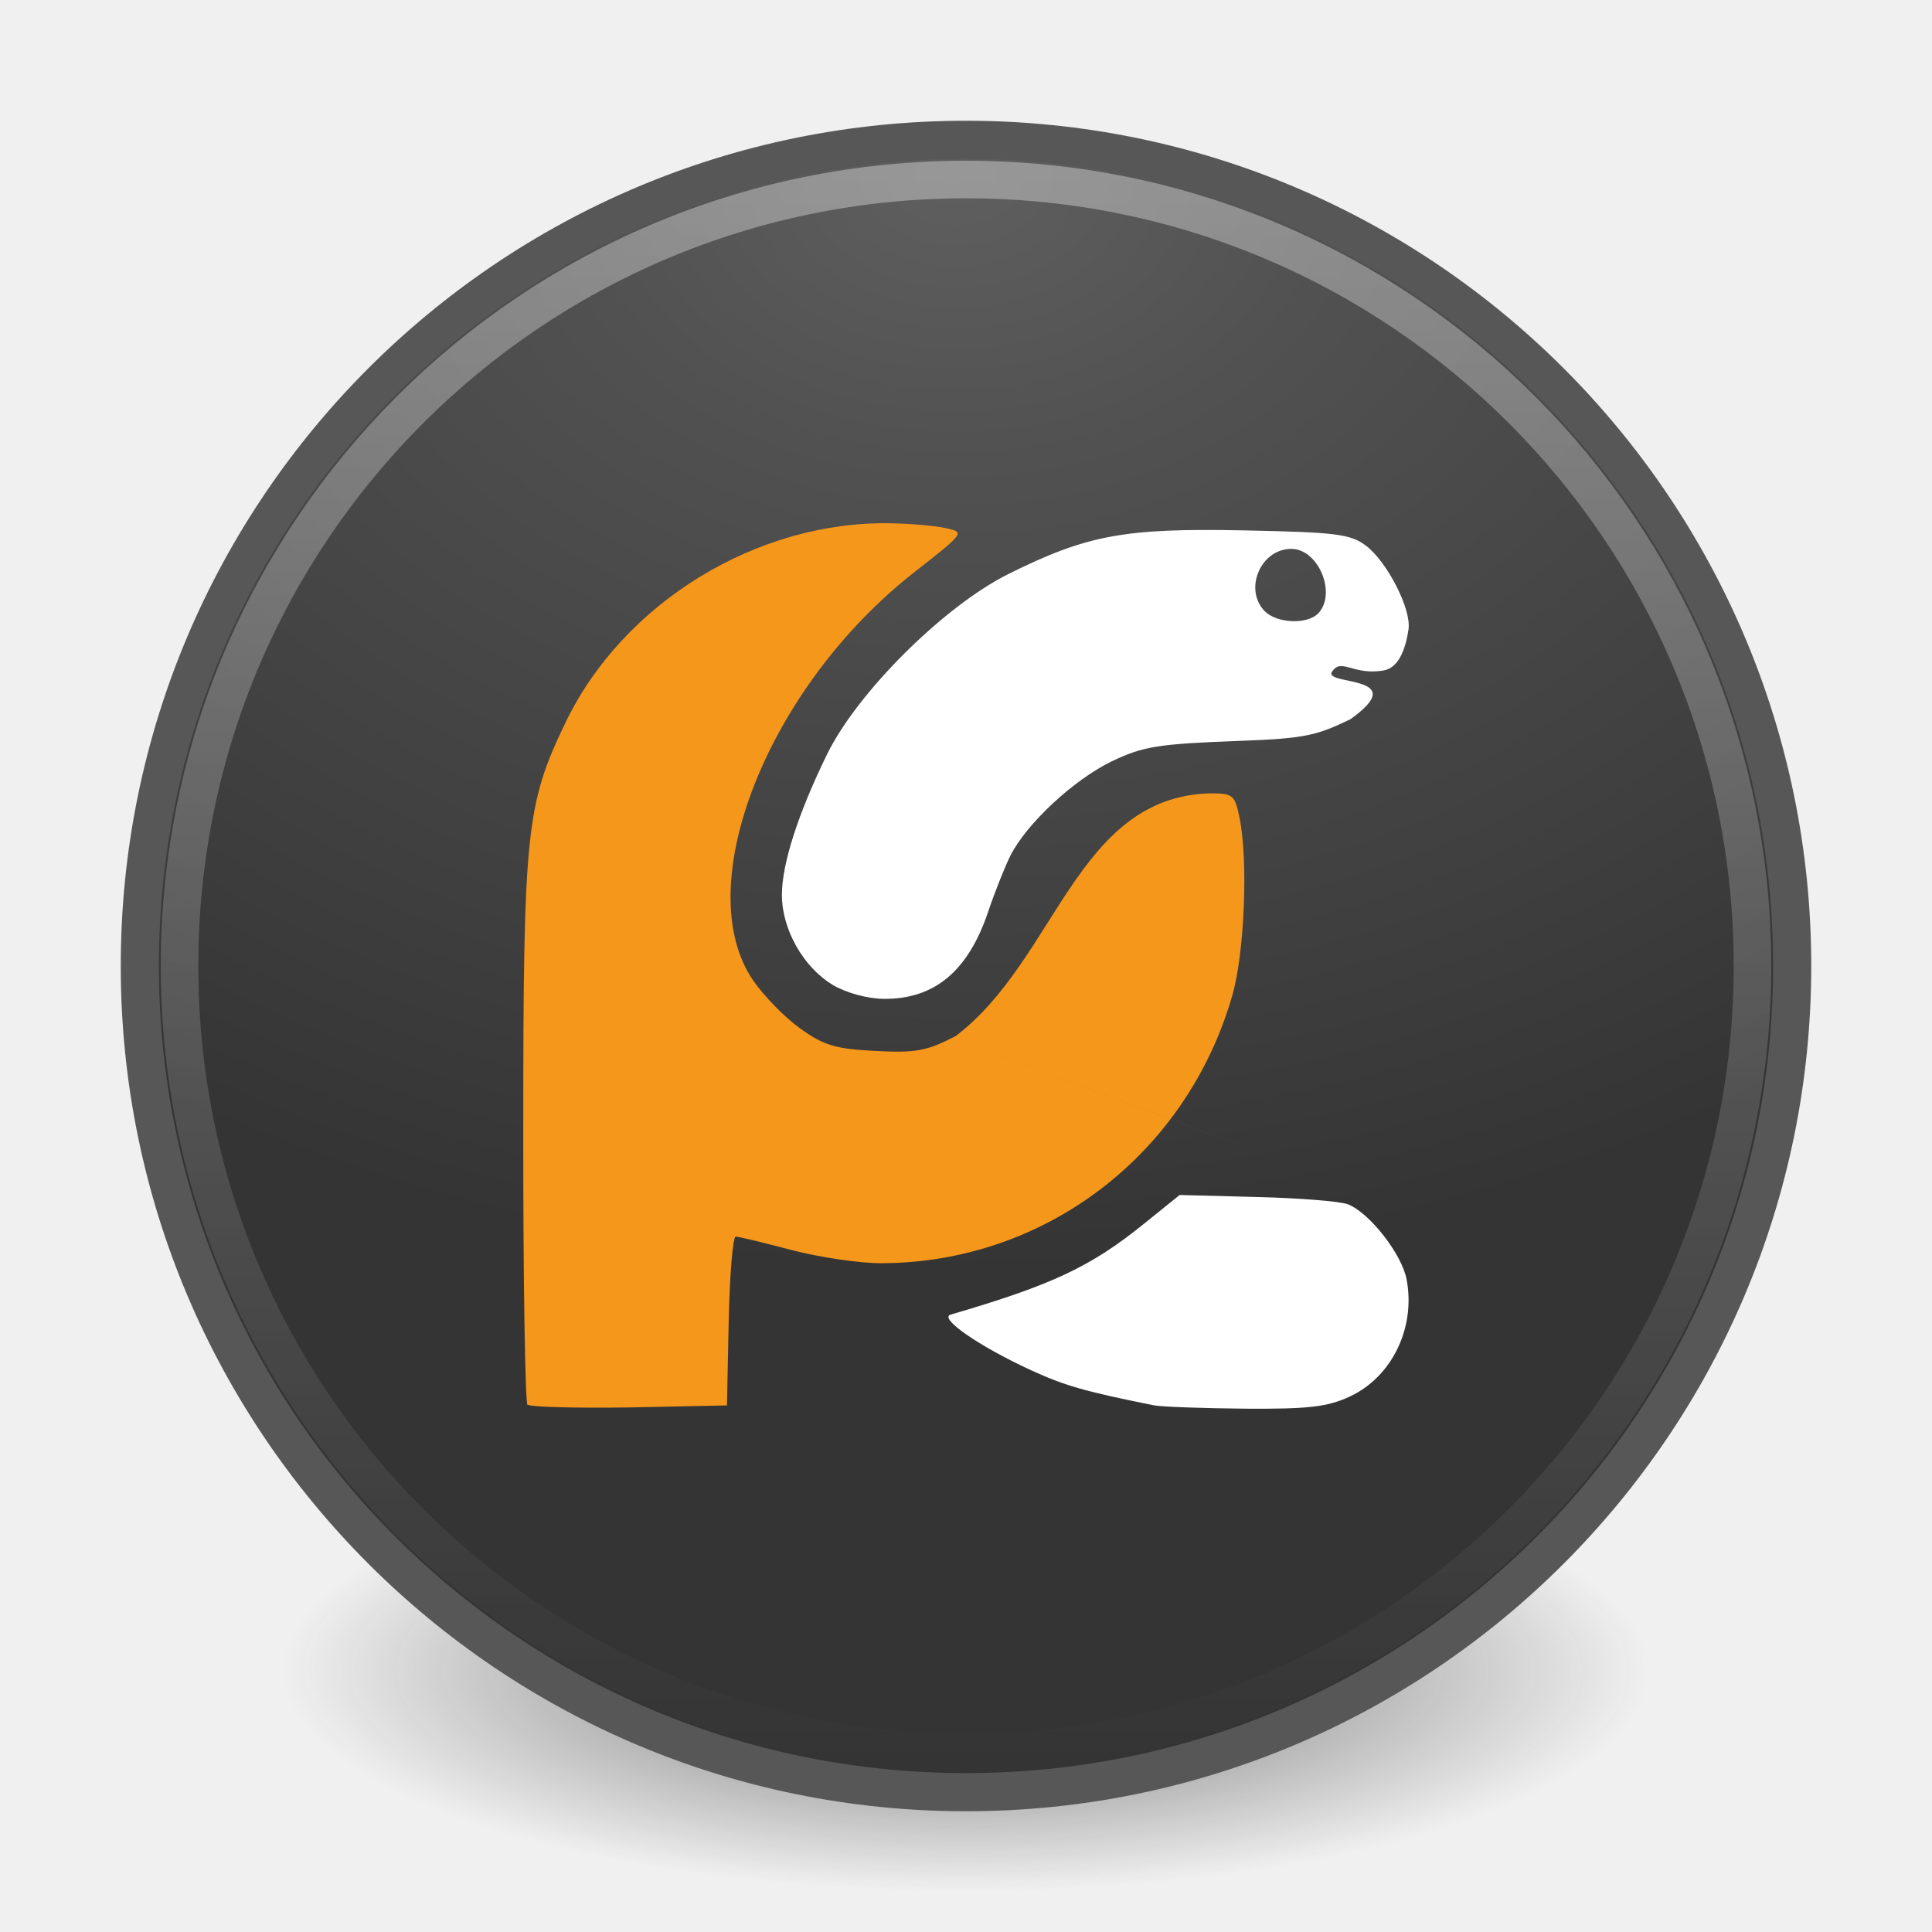
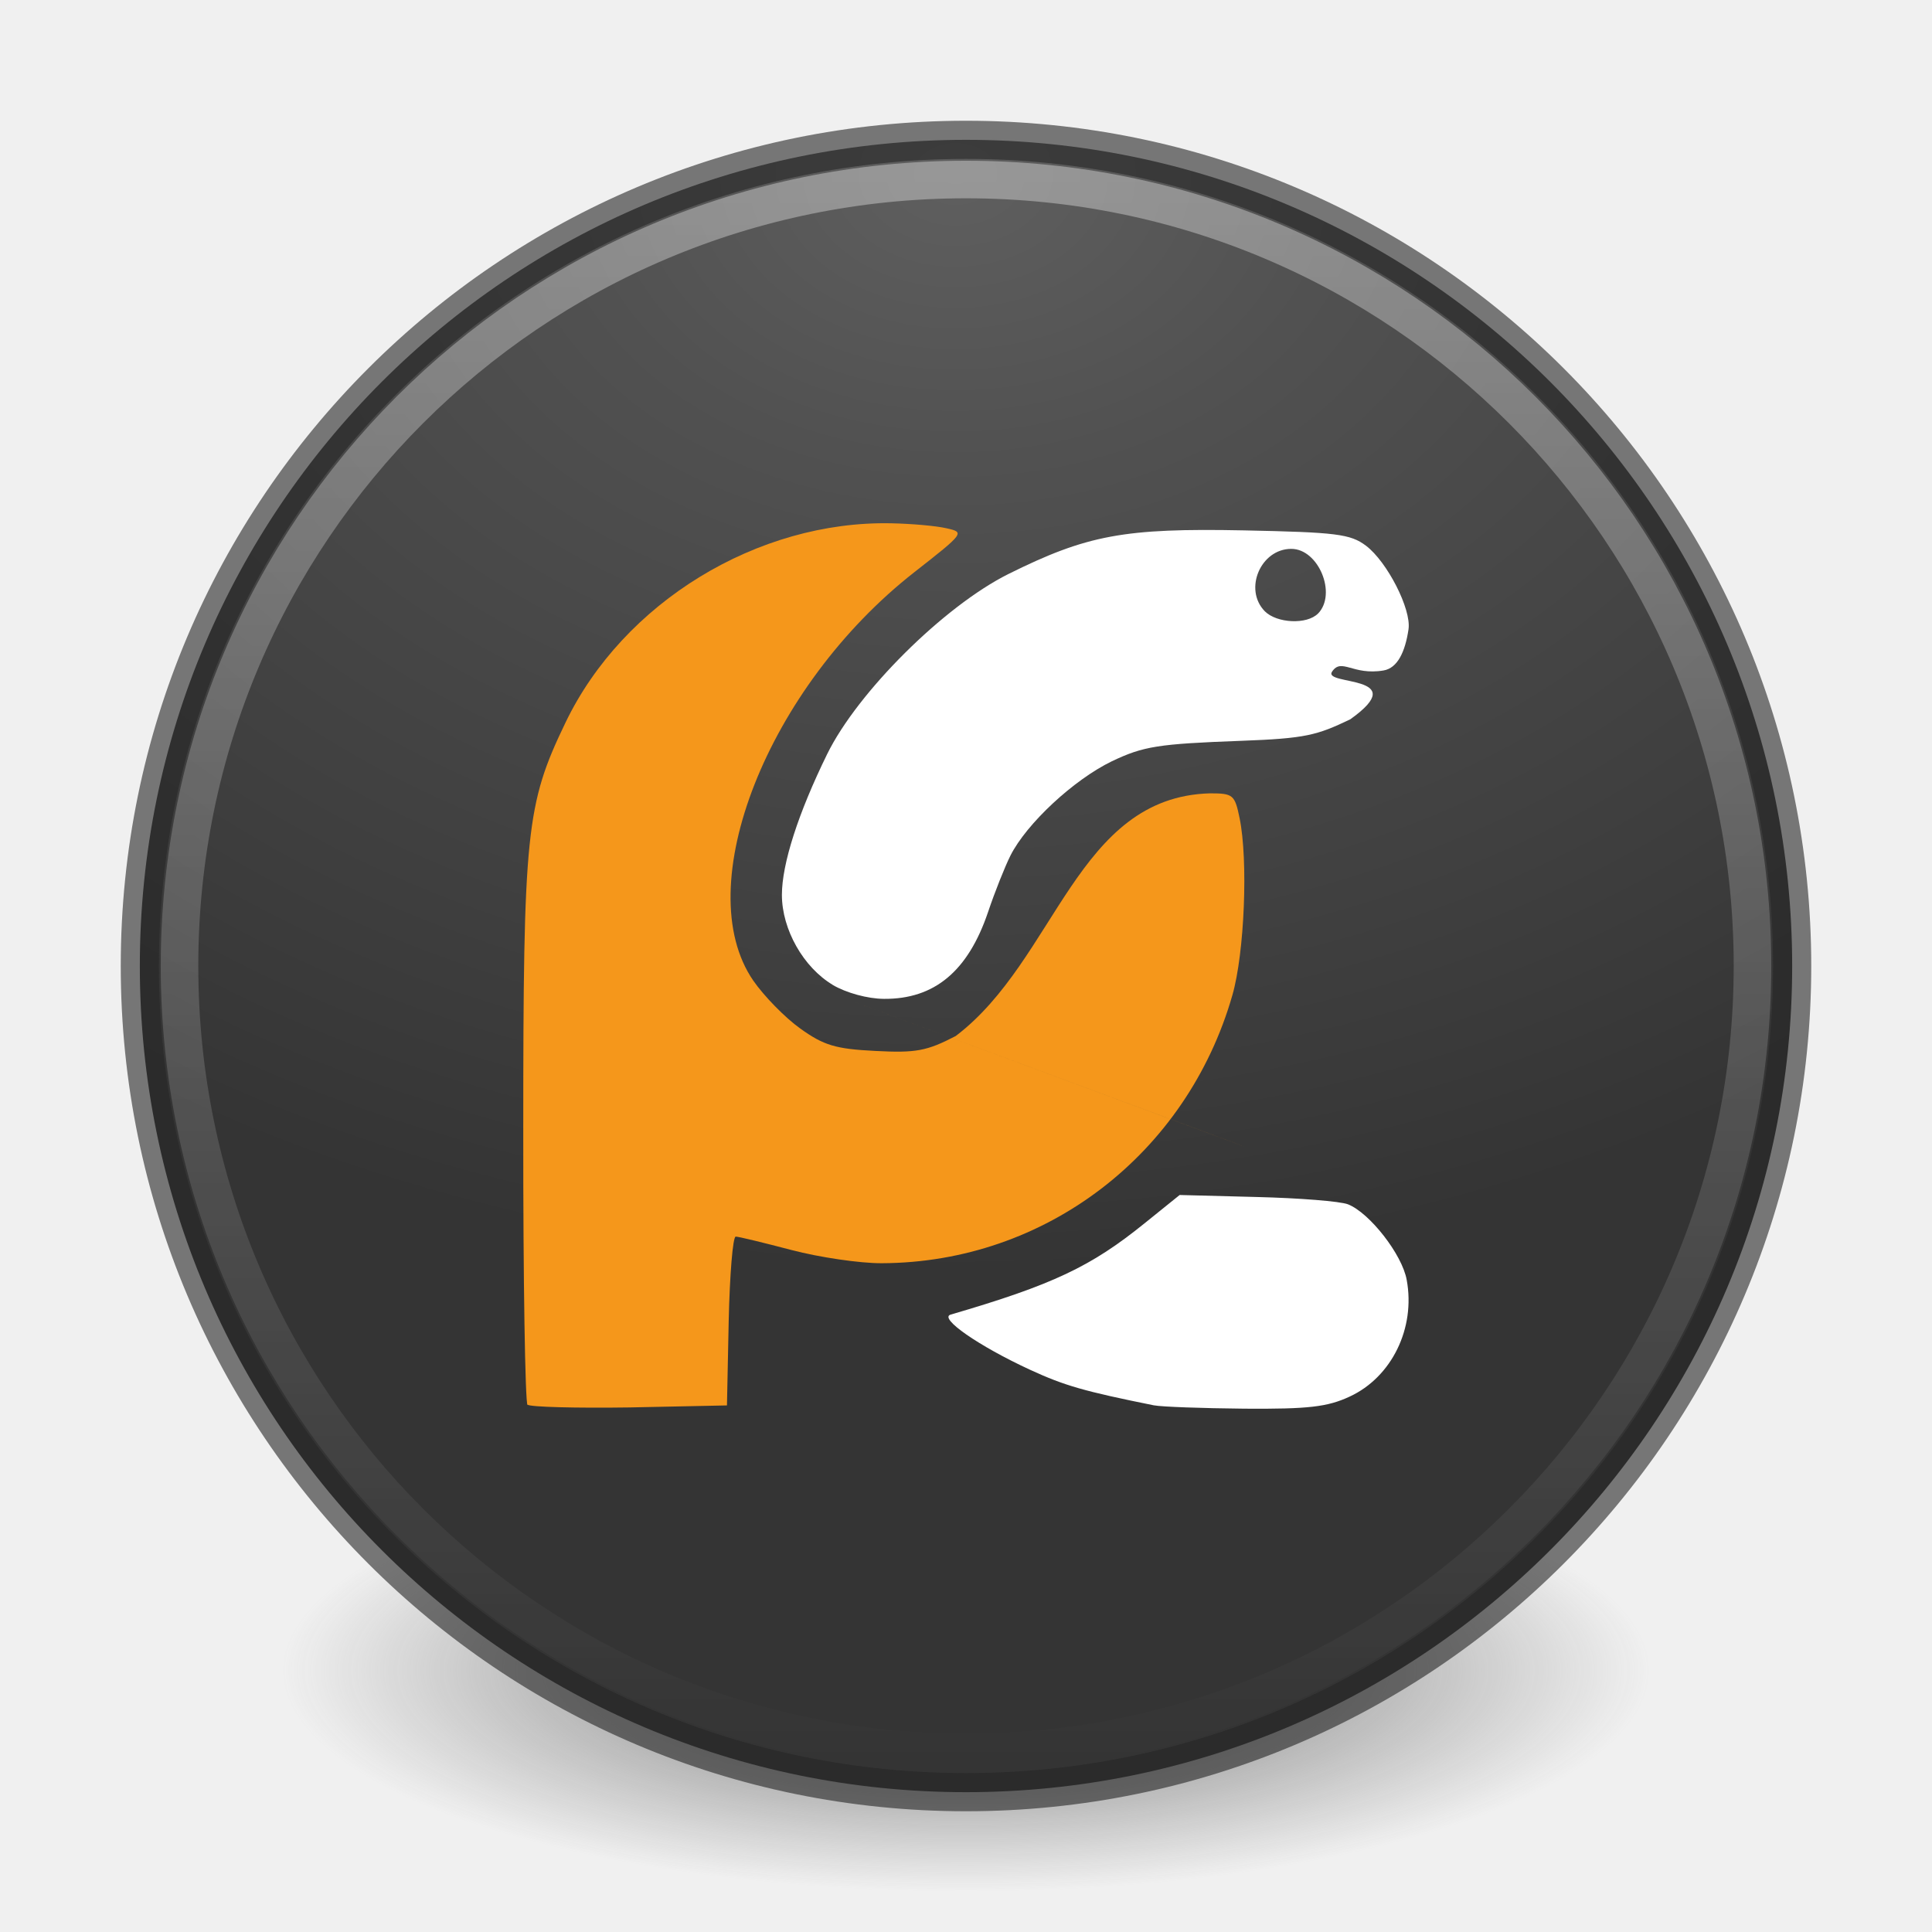
<svg xmlns="http://www.w3.org/2000/svg" xmlns:xlink="http://www.w3.org/1999/xlink" version="1.1" width="48" height="48" id="svg4951">
  <defs id="defs4953">
    <linearGradient id="linearGradient4411">
      <stop id="stop4413" offset="0" style="stop-color:#ffffff;stop-opacity:1" />
      <stop id="stop4415" offset="1" style="stop-color:#ffffff;stop-opacity:0" />
    </linearGradient>
    <linearGradient x1="38.851" y1="41.608" x2="34.131" y2="37.81" id="linearGradient4761" xlink:href="#linearGradient6455-7-3" gradientUnits="userSpaceOnUse" />
    <linearGradient id="linearGradient6455-7-3">
      <stop id="stop6457-5-1" style="stop-color:#fbac9b;stop-opacity:1" offset="0" />
      <stop id="stop6459-8-9" style="stop-color:#fcfafc;stop-opacity:1" offset="1" />
    </linearGradient>
    <linearGradient x1="38.851" y1="41.608" x2="34.131" y2="37.81" id="linearGradient4763" xlink:href="#linearGradient6413-0-0" gradientUnits="userSpaceOnUse" />
    <linearGradient id="linearGradient6413-0-0">
      <stop id="stop6415-1-7" style="stop-color:#feffff;stop-opacity:1" offset="0" />
      <stop id="stop6417-4-9" style="stop-color:#fe70ca;stop-opacity:1" offset="1" />
    </linearGradient>
    <radialGradient cx="36.491" cy="39.709" r="3.159" fx="36.491" fy="39.709" id="radialGradient4765" xlink:href="#linearGradient6303-33-0-2" gradientUnits="userSpaceOnUse" />
    <linearGradient id="linearGradient6303-33-0-2">
      <stop id="stop6305-1-0-2" style="stop-color:#ffffff;stop-opacity:1" offset="0" />
      <stop id="stop6307-5-0-6" style="stop-color:#ffffff;stop-opacity:0" offset="1" />
    </linearGradient>
    <radialGradient cx="36.491" cy="39.709" r="3.159" fx="36.491" fy="39.709" id="radialGradient4767" xlink:href="#linearGradient6303-3-2-1" gradientUnits="userSpaceOnUse" />
    <linearGradient id="linearGradient6303-3-2-1">
      <stop id="stop6305-3-0-9" style="stop-color:#ffffff;stop-opacity:1" offset="0" />
      <stop id="stop6307-1-0-1" style="stop-color:#ffffff;stop-opacity:0" offset="1" />
    </linearGradient>
    <radialGradient cx="36.491" cy="39.709" r="3.159" fx="36.491" fy="39.709" id="radialGradient4769" xlink:href="#linearGradient6303-4-8" gradientUnits="userSpaceOnUse" />
    <linearGradient id="linearGradient6303-4-8">
      <stop id="stop6305-33-3" style="stop-color:#ffffff;stop-opacity:1" offset="0" />
      <stop id="stop6307-9-3" style="stop-color:#ffffff;stop-opacity:0" offset="1" />
    </linearGradient>
    <radialGradient cx="32.373" cy="31.405" r="3.857" fx="32.373" fy="31.405" id="radialGradient4771" xlink:href="#linearGradient6088-6-1-0" gradientUnits="userSpaceOnUse" gradientTransform="matrix(2.066496,0,0,2.066496,-34.52522,-33.49338)" />
    <linearGradient id="linearGradient6088-6-1-0">
      <stop id="stop6090-2-0-4" style="stop-color:#ff54d2;stop-opacity:0" offset="0" />
      <stop id="stop6257-4-6-1" style="stop-color:#ff54d2;stop-opacity:0" offset="0.324" />
      <stop id="stop6255-3-6-7" style="stop-color:#ff54d2;stop-opacity:0.252" offset="0.561" />
      <stop id="stop6092-9-6-8" style="stop-color:#ff54d2;stop-opacity:0.478" offset="1" />
    </linearGradient>
    <radialGradient cx="32.373" cy="31.405" r="3.857" fx="32.373" fy="31.405" id="radialGradient4773" xlink:href="#linearGradient6191-8-3-4" gradientUnits="userSpaceOnUse" gradientTransform="matrix(2.06765,0.5540251,-0.5348486,1.996082,-17.76561,-49.21723)" />
    <linearGradient id="linearGradient6191-8-3-4">
      <stop id="stop6193-75-7-6" style="stop-color:#ffffff;stop-opacity:0" offset="0" />
      <stop id="stop6197-3-4-1" style="stop-color:#ffffff;stop-opacity:0" offset="0.405" />
      <stop id="stop6195-7-2-5" style="stop-color:#ffffff;stop-opacity:0.478" offset="1" />
    </linearGradient>
    <radialGradient cx="32.373" cy="31.405" r="3.857" fx="32.373" fy="31.405" id="radialGradient4775" xlink:href="#linearGradient6191-7-9-4" gradientUnits="userSpaceOnUse" gradientTransform="matrix(2.06765,0.5540251,-0.5348486,1.996082,-17.76561,-49.21723)" />
    <linearGradient id="linearGradient6191-7-9-4">
      <stop id="stop6193-7-3-6" style="stop-color:#ffffff;stop-opacity:0" offset="0" />
      <stop id="stop6197-2-2-0" style="stop-color:#ffffff;stop-opacity:0" offset="0.405" />
      <stop id="stop6195-2-1-9" style="stop-color:#ffffff;stop-opacity:0.478" offset="1" />
    </linearGradient>
    <radialGradient cx="32.373" cy="31.405" r="3.857" fx="32.373" fy="31.405" id="radialGradient4777" xlink:href="#linearGradient6191-9-9" gradientUnits="userSpaceOnUse" gradientTransform="matrix(2.06765,0.5540251,-0.5348486,1.996082,-17.76561,-49.21723)" />
    <linearGradient id="linearGradient6191-9-9">
      <stop id="stop6193-8-1" style="stop-color:#ffffff;stop-opacity:0" offset="0" />
      <stop id="stop6197-8-8" style="stop-color:#ffffff;stop-opacity:0" offset="0.405" />
      <stop id="stop6195-9-3" style="stop-color:#ffffff;stop-opacity:0.478" offset="1" />
    </linearGradient>
    <linearGradient x1="68.313" y1="52.925" x2="68.313" y2="65.922" id="linearGradient4730" xlink:href="#linearGradient3990-3-1-7" gradientUnits="userSpaceOnUse" gradientTransform="matrix(0.115348,0,0,0.0865106,16.28139,17.44497)" />
    <linearGradient id="linearGradient3990-3-1-7">
      <stop id="stop3992-0-0-1" style="stop-color:#ffffff;stop-opacity:1" offset="0" />
      <stop id="stop3994-2-1-8" style="stop-color:#ffffff;stop-opacity:0" offset="1" />
    </linearGradient>
    <linearGradient x1="92.696" y1="16.555" x2="92.696" y2="48.984" id="linearGradient4779" xlink:href="#linearGradient4316-4-6-6-4" gradientUnits="userSpaceOnUse" />
    <linearGradient id="linearGradient4316-4-6-6-4">
      <stop id="stop4318-4-4-6-5" style="stop-color:#ffffff;stop-opacity:1" offset="0" />
      <stop id="stop4320-2-2-6-59" style="stop-color:#ffffff;stop-opacity:0.235" offset="0.338" />
      <stop id="stop4322-4-5-5-0" style="stop-color:#ffffff;stop-opacity:0.157" offset="0.62" />
      <stop id="stop4324-4-1-5-5" style="stop-color:#ffffff;stop-opacity:0.392" offset="1" />
    </linearGradient>
    <radialGradient cx="32.373" cy="31.405" r="3.857" fx="32.373" fy="31.405" id="radialGradient4781" xlink:href="#linearGradient6088-74-4" gradientUnits="userSpaceOnUse" gradientTransform="matrix(2.066496,0,0,2.066496,-34.52522,-33.49338)" />
    <linearGradient id="linearGradient6088-74-4">
      <stop id="stop6090-5-66" style="stop-color:#ff54d2;stop-opacity:0" offset="0" />
      <stop id="stop6257-5-4" style="stop-color:#f62b68;stop-opacity:1" offset="0.324" />
      <stop id="stop6255-6-7" style="stop-color:#ff0105;stop-opacity:1" offset="0.561" />
      <stop id="stop6092-0-22" style="stop-color:#ff54d2;stop-opacity:0.478" offset="1" />
    </linearGradient>
    <linearGradient x1="92.696" y1="16.555" x2="92.696" y2="48.984" id="linearGradient4783" xlink:href="#linearGradient4316-4-0-7" gradientUnits="userSpaceOnUse" />
    <linearGradient id="linearGradient4316-4-0-7">
      <stop id="stop4318-4-5-3" style="stop-color:#ffffff;stop-opacity:1" offset="0" />
      <stop id="stop4320-2-9-4" style="stop-color:#ffffff;stop-opacity:0.235" offset="0.338" />
      <stop id="stop4322-4-1-3" style="stop-color:#ffffff;stop-opacity:0.157" offset="0.62" />
      <stop id="stop4324-4-8-66" style="stop-color:#ffffff;stop-opacity:0.392" offset="1" />
    </linearGradient>
    <radialGradient cx="95.838" cy="95.388" r="9.498" fx="95.838" fy="95.388" id="radialGradient4738" xlink:href="#linearGradient4278-3-5" gradientUnits="userSpaceOnUse" gradientTransform="matrix(0.4050452,-6.0397343e-8,5.6748136e-8,0.3805688,-14.88168,-12.45115)" />
    <linearGradient id="linearGradient4278-3-5">
      <stop id="stop4280-6-90" style="stop-color:#000000;stop-opacity:0" offset="0" />
      <stop id="stop4286-1-9" style="stop-color:#000000;stop-opacity:0" offset="0.5" />
      <stop id="stop4282-24-4" style="stop-color:#000000;stop-opacity:1" offset="1" />
    </linearGradient>
    <radialGradient cx="23.896" cy="3.99" r="20.397" id="radialGradient4741" xlink:href="#linearGradient2867-449-88-871-390-598-476-591-434-148-57-177-691-4-22" gradientUnits="userSpaceOnUse" gradientTransform="matrix(0,0.4103878,-0.5417072,0,26.16143,10.43124)" />
    <linearGradient id="linearGradient2867-449-88-871-390-598-476-591-434-148-57-177-691-4-22">
      <stop id="stop7191-4-6" style="stop-color:#612f91;stop-opacity:1" offset="0" />
      <stop id="stop7197-2-8" style="stop-color:#1a4aa2;stop-opacity:1" offset="1" />
    </linearGradient>
    <linearGradient x1="7.078" y1="3.082" x2="7.078" y2="45.369" id="linearGradient4743" xlink:href="#linearGradient3087-408-5-3" gradientUnits="userSpaceOnUse" gradientTransform="matrix(0.1719517,0,0,0.1719509,19.87316,19.87306)" />
    <linearGradient x1="7.078" y1="3.082" x2="7.078" y2="45.369" id="linearGradient3087-408-5-3" gradientUnits="userSpaceOnUse" gradientTransform="matrix(0.2211072,0,0,0.2211073,6.693426,6.693263)">
      <stop id="stop7201-5-71" style="stop-color:#170418;stop-opacity:1" offset="0" />
      <stop id="stop7203-2-8" style="stop-color:#50386b;stop-opacity:1" offset="1" />
    </linearGradient>
    <radialGradient cx="32" cy="21.239" r="10.498" fx="32" fy="21.239" id="radialGradient4748" xlink:href="#linearGradient6042-1-7" gradientUnits="userSpaceOnUse" gradientTransform="matrix(0,1.437051,-3.310316,0,94.30873,-29.6732)" />
    <linearGradient id="linearGradient6042-1-7">
      <stop id="stop6044-9-6" style="stop-color:#07132d;stop-opacity:1" offset="0" />
      <stop id="stop6046-9-5" style="stop-color:#425479;stop-opacity:1" offset="1" />
    </linearGradient>
    <radialGradient cx="91.35" cy="16.448" r="15.639" fx="91.35" fy="16.448" id="radialGradient4785" xlink:href="#linearGradient4507-6-5" gradientUnits="userSpaceOnUse" gradientTransform="matrix(0,1.9804,-1.9804,0,123.9231,-164.4618)" />
    <linearGradient id="linearGradient4507-6-5">
      <stop id="stop4509-3-8" style="stop-color:#2d3955;stop-opacity:1" offset="0" />
      <stop id="stop5959-4-45" style="stop-color:#2b3853;stop-opacity:1" offset="0.725" />
      <stop id="stop5961-1-7" style="stop-color:#192640;stop-opacity:1" offset="0.75" />
      <stop id="stop4511-1-0" style="stop-color:#08142e;stop-opacity:1" offset="1" />
    </linearGradient>
    <linearGradient x1="92.696" y1="16.555" x2="92.696" y2="48.984" id="linearGradient4787" xlink:href="#linearGradient4316-5-3" gradientUnits="userSpaceOnUse" />
    <linearGradient id="linearGradient4316-5-3">
      <stop id="stop4318-1-6" style="stop-color:#ffffff;stop-opacity:1" offset="0" />
      <stop id="stop4320-9-8" style="stop-color:#ffffff;stop-opacity:0.235" offset="0.338" />
      <stop id="stop4322-42-31" style="stop-color:#ffffff;stop-opacity:0.157" offset="0.62" />
      <stop id="stop4324-9-9" style="stop-color:#ffffff;stop-opacity:0.392" offset="1" />
    </linearGradient>
    <linearGradient x1="91.566" y1="16.543" x2="91.566" y2="48.631" id="linearGradient4789" xlink:href="#linearGradient4220-7-2" gradientUnits="userSpaceOnUse" />
    <linearGradient id="linearGradient4220-7-2">
      <stop id="stop4222-7-5" style="stop-color:#7a8498;stop-opacity:1" offset="0" />
      <stop id="stop4224-0-5" style="stop-color:#34405c;stop-opacity:1" offset="1" />
    </linearGradient>
    <linearGradient x1="51.2" y1="8.114" x2="51.2" y2="56.115" id="linearGradient4756" xlink:href="#linearGradient4164-9" gradientUnits="userSpaceOnUse" gradientTransform="matrix(0.6666598,0,0,0.6666567,-10.20933,2.667225)" />
    <linearGradient id="linearGradient4164-9">
      <stop id="stop4166-3" style="stop-color:#b6b6b6;stop-opacity:1" offset="0" />
      <stop id="stop4216-6" style="stop-color:#a4a4a4;stop-opacity:1" offset="0.331" />
      <stop id="stop4168-0" style="stop-color:#c5c5c5;stop-opacity:1" offset="1" />
    </linearGradient>
    <linearGradient x1="71.204" y1="15.369" x2="71.204" y2="40.496" id="linearGradient3177" xlink:href="#linearGradient4806-2" gradientUnits="userSpaceOnUse" gradientTransform="matrix(1.616981,0,0,1.616981,-92.70737,-21.06024)" />
    <linearGradient id="linearGradient4806-2">
      <stop id="stop4808-4" style="stop-color:#ffffff;stop-opacity:1" offset="0" />
      <stop id="stop4810-0" style="stop-color:#ffffff;stop-opacity:0.235" offset="0.424" />
      <stop id="stop4812-8" style="stop-color:#ffffff;stop-opacity:0.157" offset="0.821" />
      <stop id="stop4814-0" style="stop-color:#ffffff;stop-opacity:0.392" offset="1" />
    </linearGradient>
    <radialGradient cx="23.896" cy="3.99" r="20.397" fx="23.896" fy="3.99" id="radialGradient4201" xlink:href="#radialGradient3093-0-3-6-6" gradientUnits="userSpaceOnUse" gradientTransform="matrix(0,2.888522,-3.812798,0,39.21344,-65.9495)" />
    <radialGradient cx="23.896" cy="3.99" r="20.397" id="radialGradient3093-0-3-6-6" gradientUnits="userSpaceOnUse" gradientTransform="matrix(0,1.231648,-1.625754,0,18.48697,-28.72198)">
      <stop id="stop3244-9-33-7-0-9" style="stop-color:#ffffff;stop-opacity:1" offset="0" />
      <stop id="stop3246-3-5-0-8-5" style="stop-color:#dddddd;stop-opacity:1" offset="0.262" />
      <stop id="stop3248-1-7-8-8-1" style="stop-color:#abacae;stop-opacity:1" offset="0.661" />
      <stop id="stop3250-9-3-0-5-1" style="stop-color:#89898b;stop-opacity:1" offset="1" />
    </radialGradient>
    <linearGradient id="linearGradient3820-7-2-1">
      <stop id="stop3822-2-6-3" style="stop-color:#3d3d3d;stop-opacity:1" offset="0" />
      <stop id="stop3864-8-7-7" style="stop-color:#686868;stop-opacity:0.498" offset="0.5" />
      <stop id="stop3824-1-2-5" style="stop-color:#686868;stop-opacity:0" offset="1" />
    </linearGradient>
    <radialGradient cx="99.157" cy="186.171" r="62.769" fx="99.157" fy="186.171" id="radialGradient4949" xlink:href="#linearGradient3820-7-2-1" gradientUnits="userSpaceOnUse" gradientTransform="matrix(0.2708338,0,0,0.08762273,-2.85507,25.18723)" />
    <linearGradient id="linearGradient8838">
      <stop offset="0" style="stop-color:#000000;stop-opacity:1" id="stop8840" />
      <stop offset="1" style="stop-color:#000000;stop-opacity:0" id="stop8842" />
    </linearGradient>
    <linearGradient id="linearGradient4422">
      <stop id="stop4424" style="stop-color:#e4e4e4;stop-opacity:1;" offset="0" />
      <stop id="stop4426" style="stop-color:#d2d2d3;stop-opacity:1;" offset="0.372" />
      <stop id="stop4428" style="stop-color:#ababac;stop-opacity:1;" offset="0.81" />
      <stop id="stop4430" style="stop-color:#888889;stop-opacity:1;" offset="1" />
    </linearGradient>
    <linearGradient id="linearGradient5873">
      <stop style="stop-color:#8b8b8b;stop-opacity:1;" offset="0" id="stop5875" />
      <stop style="stop-color:#c0c0c0;stop-opacity:1;" offset="1" id="stop5877" />
    </linearGradient>
    <linearGradient id="linearGradient3162">
      <stop style="stop-color:#f9f9f9;stop-opacity:1;" offset="0" id="stop3164" />
      <stop style="stop-color:#d4d4d4;stop-opacity:1" offset="1" id="stop3166" />
    </linearGradient>
    <linearGradient id="linearGradient4436">
      <stop style="stop-color:#efefef;stop-opacity:1;" offset="0" id="stop4438" />
      <stop style="stop-color:#ffffff;stop-opacity:1;" offset="1" id="stop4440" />
    </linearGradient>
    <linearGradient id="linearGradient4965">
      <stop id="stop4967" offset="0" style="stop-color:#000000;stop-opacity:1;" />
      <stop id="stop4969" offset="1" style="stop-color:#000000;stop-opacity:0" />
    </linearGradient>
    <linearGradient xlink:href="#linearGradient4644-104-3-3-6-2-3-4" id="linearGradient10060" gradientUnits="userSpaceOnUse" gradientTransform="matrix(1.333333,0,0,1.105263,-8.000001,-2.526316)" x1="24.25" y1="29.5" x2="24.25" y2="18.455" />
    <linearGradient id="linearGradient4644-104-3-3-6-2-3-4">
      <stop offset="0" style="stop-color:#ff4035;stop-opacity:1;" id="stop5237-6-5-1-7-5-2" />
      <stop offset="1" style="stop-color:#dc311a;stop-opacity:1;" id="stop5239-4-6-4-8-4-8" />
    </linearGradient>
    <radialGradient xlink:href="#linearGradient3820-7-2-1" id="radialGradient3302" gradientUnits="userSpaceOnUse" gradientTransform="matrix(0.2708338,0,0,0.08762273,-2.85507,25.18723)" cx="99.157" cy="186.171" fx="99.157" fy="186.171" r="62.769" />
    <radialGradient xlink:href="#linearGradient4422" id="radialGradient3392" gradientUnits="userSpaceOnUse" gradientTransform="matrix(0,2.498835,-2.643469,-6.8014435e-8,104.0995,-11.24882)" cx="5.322" cy="8.45" fx="5.322" fy="8.45" r="20" />
    <linearGradient xlink:href="#linearGradient5873" id="linearGradient3394" gradientUnits="userSpaceOnUse" gradientTransform="translate(57.76271,0.9316457)" x1="23.75" y1="44.25" x2="24" y2="1.117" />
    <radialGradient xlink:href="#linearGradient3162" id="radialGradient3396" gradientUnits="userSpaceOnUse" gradientTransform="matrix(9.7678889e-8,2,-2.733333,1.3349447e-7,67.82222,-34.33334)" cx="25" cy="15.667" fx="25" fy="15.667" r="10" />
    <linearGradient xlink:href="#linearGradient4436" id="linearGradient3398" gradientUnits="userSpaceOnUse" x1="24.777" y1="24.616" x2="24.777" y2="31.493" />
    <linearGradient xlink:href="#linearGradient4965" id="linearGradient3400" gradientUnits="userSpaceOnUse" x1="24.777" y1="18.226" x2="24.777" y2="22.311" />
    <linearGradient xlink:href="#linearGradient4644-104-3-3-6-2-3-4" id="linearGradient3402" gradientUnits="userSpaceOnUse" gradientTransform="matrix(1.333333,0,0,1.105263,49.76271,-1.59467)" x1="24.25" y1="29.5" x2="24.25" y2="18.455" />
    <linearGradient id="linearGradient3765">
      <stop style="stop-color:#ffffff;stop-opacity:1;" offset="0" id="stop3767" />
      <stop style="stop-color:#e4e4e4;stop-opacity:1;" offset="1" id="stop3769" />
    </linearGradient>
    <linearGradient id="linearGradient3775">
      <stop style="stop-color:#ffffff;stop-opacity:0.588;" offset="0" id="stop3777" />
      <stop style="stop-color:#ffffff;stop-opacity:1;" offset="1" id="stop3779" />
    </linearGradient>
    <linearGradient id="linearGradient3772-6">
      <stop id="stop3774-6" style="stop-color:#b4b4b4;stop-opacity:1" offset="0" />
      <stop id="stop3776-4" style="stop-color:#969696;stop-opacity:1" offset="1" />
    </linearGradient>
    <linearGradient xlink:href="#linearGradient3768-2" id="linearGradient3963" gradientUnits="userSpaceOnUse" x1="20.118" y1="-202.21" x2="461.992" y2="-202.21" />
    <linearGradient id="linearGradient3768-2">
      <stop style="stop-color:#5587a3;stop-opacity:1;" offset="0" id="stop3770-4" />
      <stop style="stop-color:#457d8f;stop-opacity:1;" offset="1" id="stop3772-8" />
    </linearGradient>
    <linearGradient xlink:href="#linearGradient3768-2" id="linearGradient3954" gradientUnits="userSpaceOnUse" x1="20.118" y1="-202.21" x2="32.587" y2="-123.509" />
    <linearGradient id="linearGradient3180">
      <stop style="stop-color:#5587a3;stop-opacity:1;" offset="0" id="stop3182" />
      <stop style="stop-color:#457d8f;stop-opacity:1;" offset="1" id="stop3184" />
    </linearGradient>
    <linearGradient xlink:href="#linearGradient3768-2" id="linearGradient3956" gradientUnits="userSpaceOnUse" x1="20.118" y1="-202.21" x2="32.587" y2="-123.509" />
    <linearGradient id="linearGradient3187">
      <stop style="stop-color:#5587a3;stop-opacity:1;" offset="0" id="stop3189" />
      <stop style="stop-color:#457d8f;stop-opacity:1;" offset="1" id="stop3191" />
    </linearGradient>
    <linearGradient xlink:href="#linearGradient3768-2" id="linearGradient3958" gradientUnits="userSpaceOnUse" x1="20.118" y1="-202.21" x2="32.587" y2="-123.509" />
    <linearGradient id="linearGradient3194">
      <stop style="stop-color:#5587a3;stop-opacity:1;" offset="0" id="stop3196" />
      <stop style="stop-color:#457d8f;stop-opacity:1;" offset="1" id="stop3198" />
    </linearGradient>
    <linearGradient xlink:href="#linearGradient3768-2" id="linearGradient3961" gradientUnits="userSpaceOnUse" x1="20.118" y1="-202.21" x2="32.587" y2="-123.509" />
    <linearGradient id="linearGradient3201">
      <stop style="stop-color:#5587a3;stop-opacity:1;" offset="0" id="stop3203" />
      <stop style="stop-color:#457d8f;stop-opacity:1;" offset="1" id="stop3205" />
    </linearGradient>
    <linearGradient xlink:href="#linearGradient3800-7-2" id="linearGradient3973" gradientUnits="userSpaceOnUse" spreadMethod="pad" x1="457.974" y1="-51.711" x2="442.495" y2="-202.21" />
    <linearGradient id="linearGradient3800-7-2">
      <stop style="stop-color:#5ca2b8;stop-opacity:1;" offset="0" id="stop3802-4-8" />
      <stop style="stop-color:#5ca2b8;stop-opacity:1;" offset="1" id="stop3804-0-6" />
    </linearGradient>
    <linearGradient xlink:href="#linearGradient3800-7-2" id="linearGradient3965" gradientUnits="userSpaceOnUse" gradientTransform="translate(-3.633356,-1.817516)" spreadMethod="pad" x1="396.35" y1="-224.899" x2="378.807" y2="-368.205" />
    <linearGradient id="linearGradient3212">
      <stop style="stop-color:#5ca2b8;stop-opacity:1;" offset="0" id="stop3214" />
      <stop style="stop-color:#5ca2b8;stop-opacity:1;" offset="1" id="stop3216" />
    </linearGradient>
    <linearGradient xlink:href="#linearGradient3800-7-2" id="linearGradient3967" gradientUnits="userSpaceOnUse" gradientTransform="translate(-3.633356,-1.817516)" spreadMethod="pad" x1="450.108" y1="-143.304" x2="433.412" y2="-242.455" />
    <linearGradient id="linearGradient3219">
      <stop style="stop-color:#5ca2b8;stop-opacity:1;" offset="0" id="stop3221" />
      <stop style="stop-color:#5ca2b8;stop-opacity:1;" offset="1" id="stop3223" />
    </linearGradient>
    <linearGradient xlink:href="#linearGradient3800-7-2" id="linearGradient3969" gradientUnits="userSpaceOnUse" gradientTransform="translate(-3.633356,-1.817516)" spreadMethod="pad" x1="489.506" y1="-113.46" x2="442.495" y2="-202.21" />
    <linearGradient id="linearGradient3226">
      <stop style="stop-color:#5ca2b8;stop-opacity:1;" offset="0" id="stop3228" />
      <stop style="stop-color:#5ca2b8;stop-opacity:1;" offset="1" id="stop3230" />
    </linearGradient>
    <linearGradient xlink:href="#linearGradient3800-7-2" id="linearGradient3971" gradientUnits="userSpaceOnUse" gradientTransform="translate(-3.633356,-1.817516)" spreadMethod="pad" x1="446.692" y1="-139.795" x2="425.416" y2="-267.901" />
    <linearGradient id="linearGradient3233">
      <stop style="stop-color:#5ca2b8;stop-opacity:1;" offset="0" id="stop3235" />
      <stop style="stop-color:#5ca2b8;stop-opacity:1;" offset="1" id="stop3237" />
    </linearGradient>
    <radialGradient xlink:href="#linearGradient3765" id="radialGradient3280" gradientUnits="userSpaceOnUse" gradientTransform="matrix(-1.792248,4.7450628e-8,-3.529013e-8,-1.332937,41.58142,-41.24831)" cx="14.892" cy="-17.681" fx="14.892" fy="-17.681" r="25.571" />
    <linearGradient xlink:href="#linearGradient3775" id="linearGradient3282" gradientUnits="userSpaceOnUse" x1="15.124" y1="-18.801" x2="15.124" y2="32.568" />
    <linearGradient xlink:href="#linearGradient3772-6" id="linearGradient3293" gradientUnits="userSpaceOnUse" gradientTransform="matrix(1.410256,0,0,1.410256,1.405041,-4.539906)" x1="27.096" y1="10.881" x2="27.096" y2="39.151" />
    <linearGradient xlink:href="#linearGradient3768-2" id="linearGradient4084" gradientUnits="userSpaceOnUse" x1="20.118" y1="-202.21" x2="461.992" y2="-202.21" />
    <linearGradient xlink:href="#linearGradient3800-7-2" id="linearGradient4086" gradientUnits="userSpaceOnUse" spreadMethod="pad" x1="457.974" y1="-51.711" x2="442.495" y2="-202.21" />
    <linearGradient xlink:href="#linearGradient3768-2" id="linearGradient4130" gradientUnits="userSpaceOnUse" x1="20.118" y1="-202.21" x2="32.587" y2="-123.509" />
    <linearGradient xlink:href="#linearGradient3768-2" id="linearGradient4132" gradientUnits="userSpaceOnUse" x1="20.118" y1="-202.21" x2="32.587" y2="-123.509" />
    <linearGradient xlink:href="#linearGradient3768-2" id="linearGradient4134" gradientUnits="userSpaceOnUse" x1="20.118" y1="-202.21" x2="32.587" y2="-123.509" />
    <linearGradient xlink:href="#linearGradient3768-2" id="linearGradient4136" gradientUnits="userSpaceOnUse" x1="20.118" y1="-202.21" x2="32.587" y2="-123.509" />
    <linearGradient xlink:href="#linearGradient3768-2" id="linearGradient4138" gradientUnits="userSpaceOnUse" x1="20.118" y1="-202.21" x2="461.992" y2="-202.21" />
    <linearGradient xlink:href="#linearGradient3800-7-2" id="linearGradient4140" gradientUnits="userSpaceOnUse" gradientTransform="translate(-3.633356,-1.817516)" spreadMethod="pad" x1="396.35" y1="-224.899" x2="378.807" y2="-368.205" />
    <linearGradient xlink:href="#linearGradient3800-7-2" id="linearGradient4142" gradientUnits="userSpaceOnUse" gradientTransform="translate(-3.633356,-1.817516)" spreadMethod="pad" x1="450.108" y1="-143.304" x2="433.412" y2="-242.455" />
    <linearGradient xlink:href="#linearGradient3800-7-2" id="linearGradient4144" gradientUnits="userSpaceOnUse" gradientTransform="translate(-3.633356,-1.817516)" spreadMethod="pad" x1="489.506" y1="-113.46" x2="442.495" y2="-202.21" />
    <linearGradient xlink:href="#linearGradient3800-7-2" id="linearGradient4146" gradientUnits="userSpaceOnUse" gradientTransform="translate(-3.633356,-1.817516)" spreadMethod="pad" x1="446.692" y1="-139.795" x2="425.416" y2="-267.901" />
    <linearGradient xlink:href="#linearGradient3800-7-2" id="linearGradient4148" gradientUnits="userSpaceOnUse" spreadMethod="pad" x1="457.974" y1="-51.711" x2="442.495" y2="-202.21" />
    <radialGradient xlink:href="#linearGradient3820-7-2-1-6" id="radialGradient3955" gradientUnits="userSpaceOnUse" gradientTransform="matrix(0.2708338,0,0,0.08762273,-62.98594,28.69932)" cx="99.157" cy="186.171" fx="99.157" fy="186.171" r="62.769" />
    <linearGradient id="linearGradient3820-7-2-1-6">
      <stop id="stop3822-2-6-3-7" style="stop-color:#3d3d3d;stop-opacity:1" offset="0" />
      <stop id="stop3864-8-7-7-1" style="stop-color:#686868;stop-opacity:0.498" offset="0.5" />
      <stop id="stop3824-1-2-5-5" style="stop-color:#686868;stop-opacity:0" offset="1" />
    </linearGradient>
    <radialGradient xlink:href="#linearGradient2867-449-88-871-390-598-476-591-434-148-57-177-8-3-3-6-4-8-8-8-5" id="radialGradient3957" gradientUnits="userSpaceOnUse" gradientTransform="matrix(-1.792248,4.7450628e-8,-3.529013e-8,-1.332937,41.58142,-41.24831)" cx="14.892" cy="-17.681" fx="14.892" fy="-17.681" r="25.571" />
    <linearGradient id="linearGradient2867-449-88-871-390-598-476-591-434-148-57-177-8-3-3-6-4-8-8-8-5">
      <stop id="stop3750-1-0-7-6-6-1-3-9-3" style="stop-color:#5f5f5f;stop-opacity:1;" offset="0" />
      <stop id="stop3752-3-7-4-0-32-8-923-0-7" style="stop-color:#515151;stop-opacity:1;" offset="0.262" />
      <stop id="stop3754-1-8-5-2-7-6-7-1-9" style="stop-color:#404040;stop-opacity:1;" offset="0.705" />
      <stop id="stop3756-1-6-2-6-6-1-96-6-0" style="stop-color:#343434;stop-opacity:1;" offset="1" />
    </linearGradient>
    <linearGradient xlink:href="#linearGradient3775-8" id="linearGradient3282-2" gradientUnits="userSpaceOnUse" x1="15.124" y1="-18.801" x2="15.124" y2="32.568" />
    <linearGradient id="linearGradient3775-8">
      <stop style="stop-color:#ffffff;stop-opacity:0.588;" offset="0" id="stop3777-3" />
      <stop style="stop-color:#ffffff;stop-opacity:1;" offset="1" id="stop3779-1" />
    </linearGradient>
    <radialGradient xlink:href="#linearGradient4234" id="radialGradient4178" gradientUnits="userSpaceOnUse" gradientTransform="matrix(-7.5339981e-8,1.108671,-1.60232,-1.0888603e-7,-2.958827,-10.29726)" cx="31.841" cy="20.007" fx="31.841" fy="20.007" r="5.993" />
    <linearGradient id="linearGradient4234">
      <stop offset="0" style="stop-color:#8badea;stop-opacity:1" id="stop4236" />
      <stop offset="0.262" style="stop-color:#6396cd;stop-opacity:1" id="stop4238" />
      <stop offset="0.661" style="stop-color:#3b7caf;stop-opacity:1" id="stop4240" />
      <stop offset="1" style="stop-color:#194c70;stop-opacity:1" id="stop4242" />
    </linearGradient>
    <linearGradient xlink:href="#linearGradient4252" id="linearGradient4180" gradientUnits="userSpaceOnUse" gradientTransform="matrix(0.5782567,0,0,0.5693636,-53.42815,13.38376)" x1="29.329" y1="29.778" x2="29.329" y2="20.042" />
    <linearGradient id="linearGradient4252">
      <stop offset="0" style="stop-color:#1f4b6a;stop-opacity:1" id="stop4254" />
      <stop offset="1" style="stop-color:#4083c2;stop-opacity:1" id="stop4256" />
    </linearGradient>
    <linearGradient xlink:href="#linearGradient4368" id="linearGradient4175" gradientUnits="userSpaceOnUse" gradientTransform="matrix(0.4511576,0,0,0.4500482,-109.647,12.92475)" x1="166.494" y1="28.058" x2="166.494" y2="37.642" />
    <linearGradient id="linearGradient4368">
      <stop style="stop-color:#ffffff;stop-opacity:1;" offset="0" id="stop4370" />
      <stop style="stop-color:#ffffff;stop-opacity:0;" offset="1" id="stop4372" />
    </linearGradient>
    <linearGradient y2="37.642" x2="166.494" y1="28.058" x1="166.494" gradientTransform="matrix(0.4511576,0,0,0.4500482,-109.647,12.92475)" gradientUnits="userSpaceOnUse" id="linearGradient4267" xlink:href="#linearGradient4368" />
    <linearGradient xlink:href="#linearGradient4252" id="linearGradient4410" gradientUnits="userSpaceOnUse" gradientTransform="matrix(0.5782567,0,0,0.5693636,-53.42815,13.38376)" x1="29.329" y1="29.778" x2="29.329" y2="20.042" />
    <linearGradient xlink:href="#linearGradient4368" id="linearGradient4413" gradientUnits="userSpaceOnUse" gradientTransform="matrix(0.4511576,0,0,0.4500482,0.03004,8.467391)" x1="166.494" y1="28.058" x2="166.494" y2="37.642" />
    <radialGradient xlink:href="#linearGradient4234" id="radialGradient4416" gradientUnits="userSpaceOnUse" gradientTransform="matrix(-7.5339981e-8,1.108671,-1.60232,-1.0888603e-7,106.7182,-14.75462)" cx="31.841" cy="20.007" fx="31.841" fy="20.007" r="5.993" />
    <linearGradient xlink:href="#linearGradient4252" id="linearGradient4418" gradientUnits="userSpaceOnUse" gradientTransform="matrix(0.5782567,0,0,0.5693636,56.2489,8.926401)" x1="29.329" y1="29.778" x2="29.329" y2="20.042" />
    <radialGradient xlink:href="#linearGradient3820-7-2-1-6" id="radialGradient4431" gradientUnits="userSpaceOnUse" gradientTransform="matrix(0.2708338,0,0,0.08762273,40.87583,32.56579)" cx="99.157" cy="186.171" fx="99.157" fy="186.171" r="62.769" />
    <radialGradient xlink:href="#linearGradient3765" id="radialGradient4446" gradientUnits="userSpaceOnUse" gradientTransform="matrix(-1.792248,4.7450628e-8,-3.529013e-8,-1.332937,41.58142,-41.24831)" cx="14.892" cy="-17.681" fx="14.892" fy="-17.681" r="25.571" />
    <radialGradient xlink:href="#linearGradient2867-449-88-871-390-598-476-591-434-148-57-177-8-3-3-6-4-8-8-8-5" id="radialGradient4448" gradientUnits="userSpaceOnUse" gradientTransform="matrix(-1.438655,3.8089076e-8,-2.8327727e-8,-1.069961,45.16851,-14.59575)" cx="14.892" cy="-17.681" fx="14.892" fy="-17.681" r="25.571" />
    <linearGradient xlink:href="#linearGradient4411" id="linearGradient4450" gradientUnits="userSpaceOnUse" x1="15.124" y1="-18.801" x2="15.124" y2="32.568" gradientTransform="matrix(0.7641771,0,0,0.7641771,12.37679,18.77786)" />
    <clipPath id="clipPath-203121267">
      <g transform="translate(0,-1004.362)" id="g17">
        <path style="fill:#1890d0" d="m -24,13 c 0,1.105 -0.672,2 -1.5,2 -0.828,0 -1.5,-0.895 -1.5,-2 0,-1.105 0.672,-2 1.5,-2 0.828,0 1.5,0.895 1.5,2 z" transform="matrix(15.33333,0,0,11.5,415,878.8622)" id="path19" />
      </g>
    </clipPath>
  </defs>
  <path style="fill:url(#radialGradient3302);fill-opacity:1;stroke:none" id="path3818-0-5" d="m 41,41.5 a 17,5.5 0 0 1 -34,0 17,5.5 0 1 1 34,0 z" />
  <circle r="20.526" cy="24" cx="24" style="fill:url(#radialGradient4448);fill-opacity:1;stroke:none" id="path2985-6" />
-   <circle r="20.526" cy="24" cx="24" id="path3755-9" style="fill:none;stroke:#575757;stroke-width:0.948;stroke-miterlimit:4;stroke-dasharray:none;stroke-opacity:1" />
+   <circle r="20.526" cy="24" cx="24" id="path3755-9" style="fill:none;stroke:#242424;stroke-width:0.948;stroke-miterlimit:4;stroke-dasharray:none;stroke-opacity:1;opacity:0.6" />
  <circle r="19.54" cy="24" cx="24" style="fill:none;stroke:url(#linearGradient4450);stroke-width:0.933;stroke-miterlimit:4;stroke-dasharray:none;stroke-opacity:0.588;opacity:0.6" id="path3773-9" />
  <g id="g4436" transform="translate(-0.2076876,-0.09668955)">
    <path d="m 13.314,35.009 c -0.059,-0.063 -0.109,-3.117 -0.106,-6.786 0,-7.48 0.069,-8.137 1.048,-10.171 1.435,-2.988 4.774,-5.027 8.103,-4.954 0.493,0.01 1.104,0.063 1.362,0.123 0.46,0.102 0.449,0.116 -0.796,1.091 -3.65,2.856 -5.604,7.817 -4.003,10.147 0.265,0.383 0.79,0.922 1.17,1.193 0.582,0.416 0.873,0.506 1.861,0.555 1.011,0.053 1.28,0.003 2,-0.371 2.499,-1.897 2.999,-5.94 6.318,-6.029 0.572,0 0.615,0.036 0.734,0.615 0.215,1.048 0.123,3.348 -0.179,4.399 -1.134,3.957 -4.651,6.646 -8.711,6.66 -0.543,0.003 -1.547,-0.146 -2.239,-0.327 -0.694,-0.182 -1.316,-0.334 -1.389,-0.334 -0.073,0 -0.149,0.945 -0.175,2.098 l -0.043,2.096 -2.42,0.05 c -1.332,0.019 -2.473,-0.01 -2.536,-0.069 M 20.947,24.807 c 17.624,6.541 8.81,3.265 0,0 m 0,0" id="path55" style="fill:#f5971b;fill-opacity:1;fill-rule:nonzero;stroke:none" />
    <path d="m 28.881,35.013 c -1.736,-0.35 -2.222,-0.489 -3.078,-0.883 -1.289,-0.595 -2.278,-1.286 -1.977,-1.372 2.532,-0.74 3.484,-1.19 4.817,-2.268 l 0.873,-0.704 1.918,0.05 c 1.055,0.026 2.073,0.106 2.265,0.182 0.536,0.212 1.346,1.246 1.458,1.878 0.222,1.2 -0.373,2.416 -1.418,2.899 -0.555,0.258 -1.028,0.311 -2.608,0.3 -1.061,-0.01 -2.076,-0.047 -2.251,-0.083 M 20.897,24.565 c -0.727,-0.433 -1.263,-1.375 -1.263,-2.235 0,-0.773 0.406,-2.032 1.124,-3.497 0.757,-1.543 2.903,-3.676 4.503,-4.475 1.954,-0.971 2.879,-1.144 5.855,-1.084 2.288,0.047 2.641,0.089 3.028,0.38 0.526,0.397 1.131,1.576 1.058,2.076 -0.083,0.565 -0.275,0.965 -0.619,1.024 -0.768,0.131 -1.043,-0.325 -1.281,0.03 -0.235,0.351 2.017,0.067 0.454,1.183 -0.83,0.398 -1.106,0.476 -2.709,0.535 -2.069,0.076 -2.433,0.135 -3.217,0.509 -0.942,0.456 -2.116,1.543 -2.52,2.346 -0.135,0.271 -0.387,0.899 -0.555,1.401 -0.496,1.464 -1.329,2.165 -2.586,2.155 -0.406,-0.003 -0.933,-0.146 -1.28,-0.35 m 12.064,-9.221 c 0.476,-0.489 0.014,-1.609 -0.664,-1.609 -0.76,0 -1.19,1.005 -0.658,1.55 0.298,0.3 1.048,0.337 1.323,0.056" id="path57" style="fill:#ffffff;fill-opacity:1;fill-rule:nonzero;stroke:none" />
  </g>
</svg>
